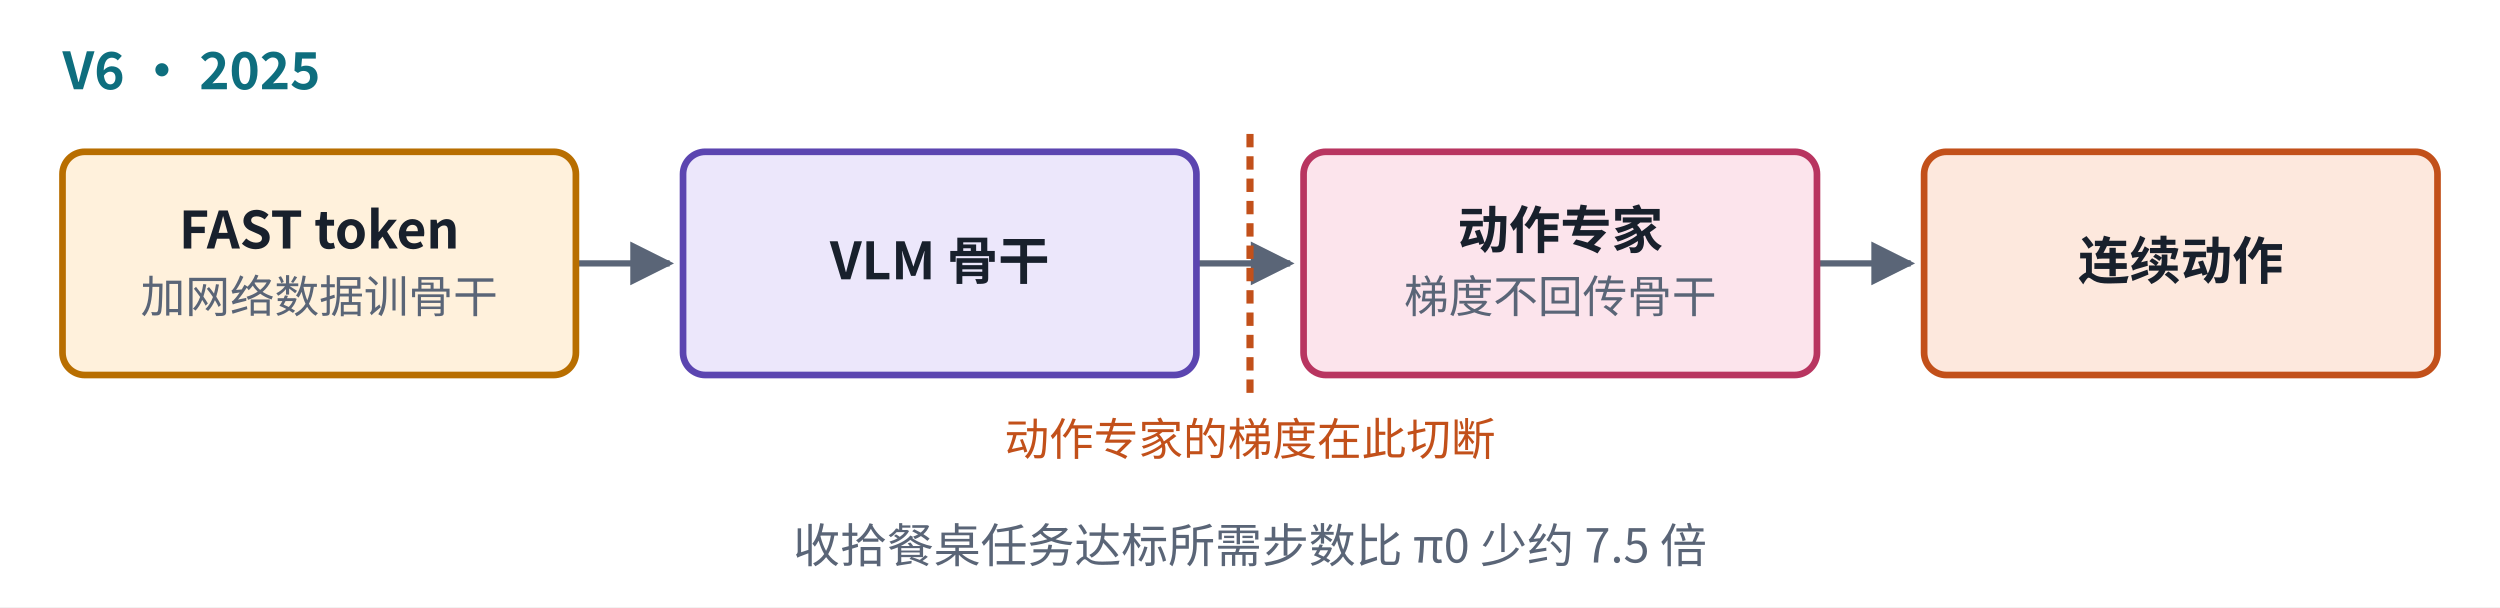
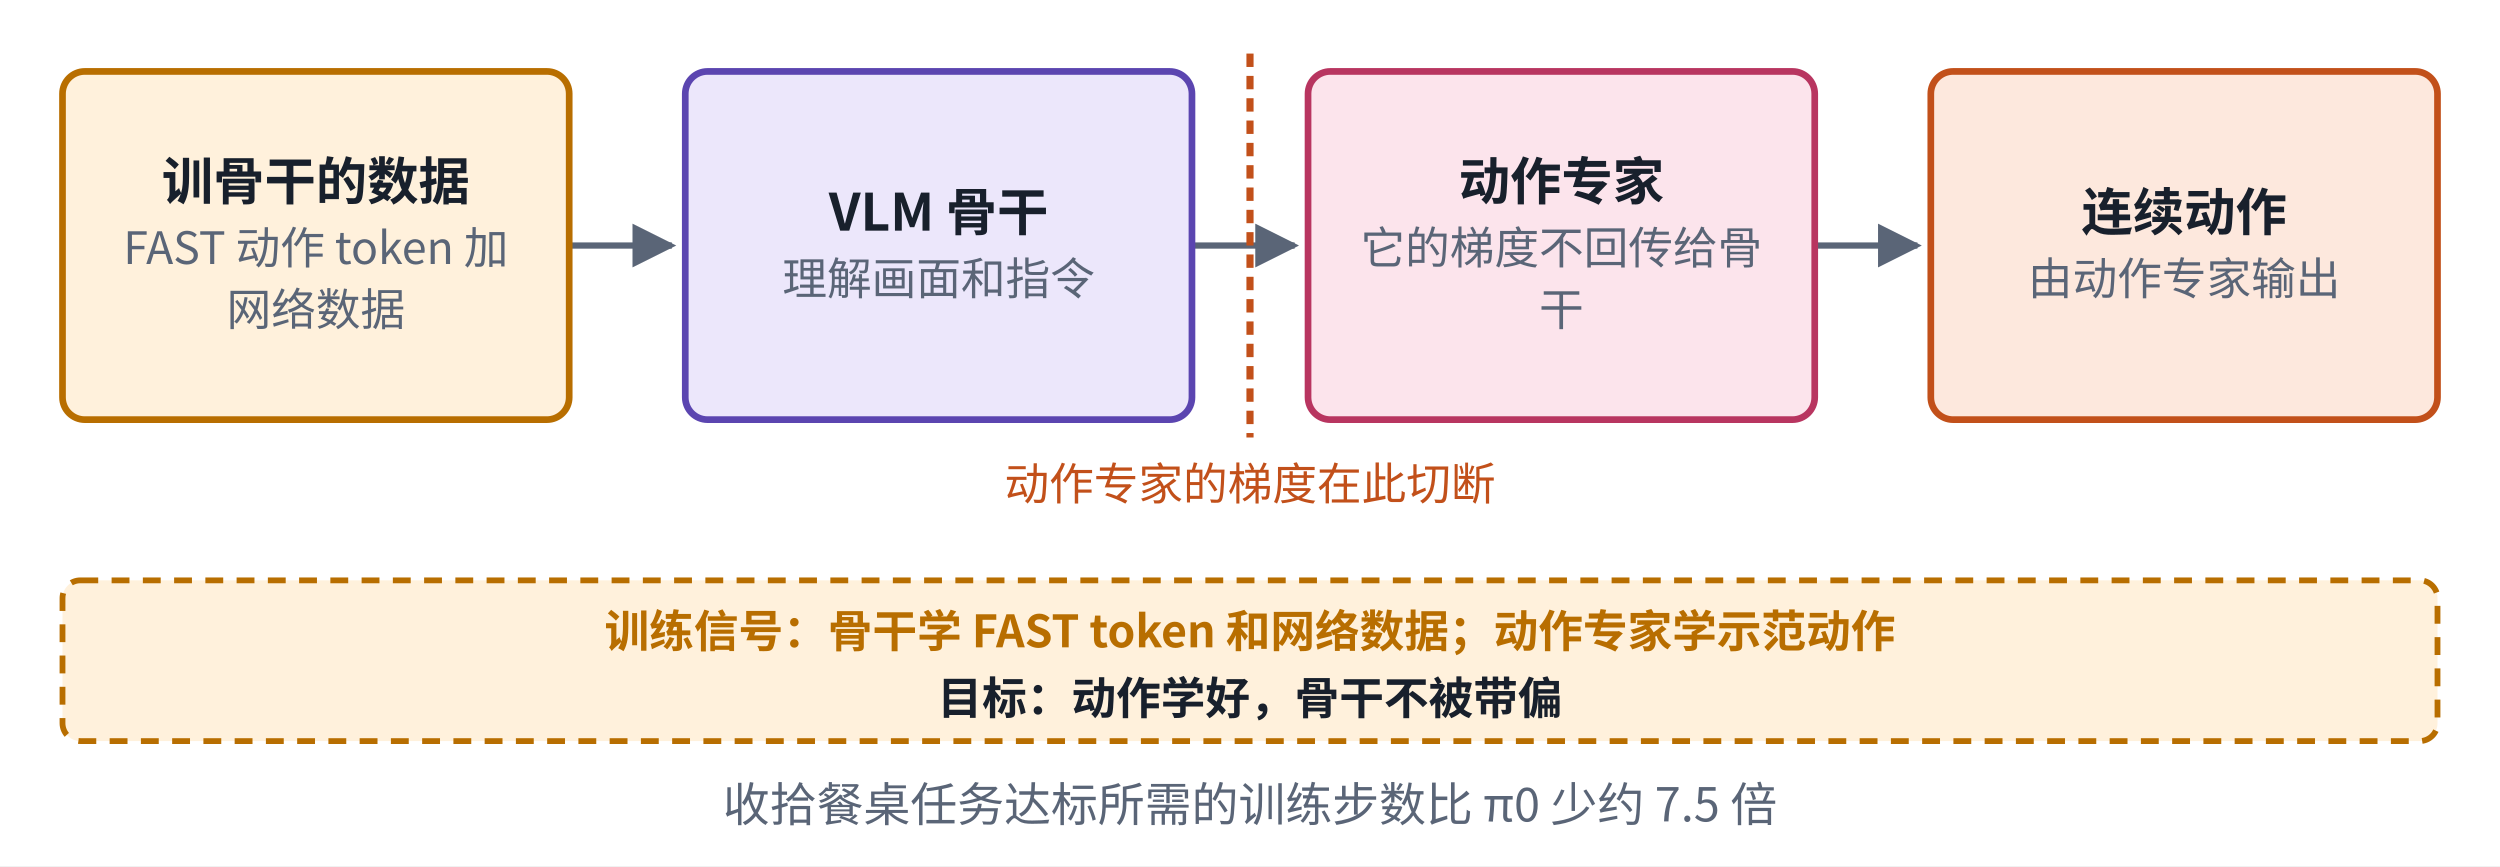
- <svg xmlns="http://www.w3.org/2000/svg" viewBox="0 0 560 136" width="560" height="136" role="img" aria-label="知识隔离结构">
+ <svg xmlns="http://www.w3.org/2000/svg" viewBox="0 0 560 194" width="560" height="194" role="img" aria-label="知识隔离结构">
  <defs>
    <marker id="ah-u11cardv6" viewBox="0 0 10 10" refX="9" refY="5" markerWidth="7" markerHeight="7" orient="auto-start-reverse">
      <path d="M0,0 L10,5 L0,10 z" fill="#5A6577" />
    </marker>
  </defs>
-   <rect x="0" y="0" width="560" height="136" fill="#ffffff" />
-   <path d="M129,59 L150,59" fill="none" stroke="#5A6577" stroke-width="1.4" marker-end="url(#ah-u11cardv6)" />
-   <path d="M268,59 L289,59" fill="none" stroke="#5A6577" stroke-width="1.4" marker-end="url(#ah-u11cardv6)" />
-   <path d="M407,59 L428,59" fill="none" stroke="#5A6577" stroke-width="1.4" marker-end="url(#ah-u11cardv6)" />
-   <line x1="280" y1="30" x2="280" y2="88" stroke="#C2501A" stroke-width="1.6" stroke-dasharray="3 2" />
-   <rect x="14" y="34" width="115" height="50" rx="5" fill="#FFF1DC" stroke="#B86E00" stroke-width="1.5" />
-   <rect x="153" y="34" width="115" height="50" rx="5" fill="#ECE7FB" stroke="#5B45B0" stroke-width="1.5" />
-   <rect x="292" y="34" width="115" height="50" rx="5" fill="#FCE4EC" stroke="#B83560" stroke-width="1.5" />
-   <rect x="431" y="34" width="115" height="50" rx="5" fill="#FDE8DD" stroke="#C2501A" stroke-width="1.5" />
-   <text x="14" y="20" text-anchor="start" font-size="11.5" font-weight="700" fill="#0E6E7E" font-family="PingFang SC, Noto Sans CJK SC, Microsoft YaHei, sans-serif">V6 · 2025</text>
-   <text x="71.5" y="55.665" text-anchor="middle" font-size="11.5" font-weight="600" fill="#18202C" font-family="PingFang SC, Noto Sans CJK SC, Microsoft YaHei, sans-serif">FAST token</text>
-   <text x="71.5" y="70.035" text-anchor="middle" font-size="10" font-weight="400" fill="#5A6577" font-family="PingFang SC, Noto Sans CJK SC, Microsoft YaHei, sans-serif">加网络数据训骨干</text>
-   <text x="210.5" y="62.565" text-anchor="middle" font-size="11.5" font-weight="600" fill="#18202C" font-family="PingFang SC, Noto Sans CJK SC, Microsoft YaHei, sans-serif">VLM 骨干</text>
-   <text x="349.5" y="55.665" text-anchor="middle" font-size="11.5" font-weight="600" fill="#18202C" font-family="PingFang SC, Noto Sans CJK SC, Microsoft YaHei, sans-serif">动作专家</text>
-   <text x="349.5" y="70.035" text-anchor="middle" font-size="10" font-weight="400" fill="#5A6577" font-family="PingFang SC, Noto Sans CJK SC, Microsoft YaHei, sans-serif">梯度不回传骨干</text>
-   <text x="488.5" y="62.565" text-anchor="middle" font-size="11.5" font-weight="600" fill="#18202C" font-family="PingFang SC, Noto Sans CJK SC, Microsoft YaHei, sans-serif">连续动作</text>
-   <text x="280" y="102" text-anchor="middle" font-size="10" font-weight="500" fill="#C2501A" font-family="PingFang SC, Noto Sans CJK SC, Microsoft YaHei, sans-serif">动作专家的梯度在此切断</text>
-   <text x="280" y="126" text-anchor="middle" font-size="10.5" font-weight="500" fill="#5A6577" font-family="PingFang SC, Noto Sans CJK SC, Microsoft YaHei, sans-serif">收拾餐桌任务达标所需步数比 π0 少约 7.5 倍</text>
+   <rect x="0" y="0" width="560" height="194" fill="#ffffff" />
+   <path d="M127.5,55 L150.5,55" fill="none" stroke="#5A6577" stroke-width="1.4" marker-end="url(#ah-u11cardv6)" />
+   <path d="M267,55 L290,55" fill="none" stroke="#5A6577" stroke-width="1.4" marker-end="url(#ah-u11cardv6)" />
+   <path d="M406.5,55 L429.5,55" fill="none" stroke="#5A6577" stroke-width="1.4" marker-end="url(#ah-u11cardv6)" />
+   <line x1="280" y1="12" x2="280" y2="98" stroke="#C2501A" stroke-width="1.6" stroke-dasharray="3 2" />
+   <rect x="14" y="16" width="113.5" height="78" rx="5" fill="#FFF1DC" stroke="#B86E00" stroke-width="1.5" />
+   <rect x="153.5" y="16" width="113.5" height="78" rx="5" fill="#ECE7FB" stroke="#5B45B0" stroke-width="1.5" />
+   <rect x="293" y="16" width="113.5" height="78" rx="5" fill="#FCE4EC" stroke="#B83560" stroke-width="1.5" />
+   <rect x="432.5" y="16" width="113.5" height="78" rx="5" fill="#FDE8DD" stroke="#C2501A" stroke-width="1.5" />
+   <rect x="14" y="130" width="532" height="36" rx="4" fill="#FFF1DC" stroke="#B86E00" stroke-width="1.3" stroke-dasharray="4 3" />
+   <text x="70.75" y="44.765" text-anchor="middle" font-size="11.5" font-weight="600" fill="#18202C" font-family="PingFang SC, Noto Sans CJK SC, Microsoft YaHei, sans-serif">训骨干的数据</text>
+   <text x="70.75" y="59.135" text-anchor="middle" font-size="10" font-weight="400" fill="#5A6577" font-family="PingFang SC, Noto Sans CJK SC, Microsoft YaHei, sans-serif">FAST 动作 token 加</text>
+   <text x="70.75" y="72.935" text-anchor="middle" font-size="10" font-weight="400" fill="#5A6577" font-family="PingFang SC, Noto Sans CJK SC, Microsoft YaHei, sans-serif">网络数据</text>
+   <text x="210.25" y="51.665" text-anchor="middle" font-size="11.5" font-weight="600" fill="#18202C" font-family="PingFang SC, Noto Sans CJK SC, Microsoft YaHei, sans-serif">VLM 骨干</text>
+   <text x="210.25" y="66.035" text-anchor="middle" font-size="10" font-weight="400" fill="#5A6577" font-family="PingFang SC, Noto Sans CJK SC, Microsoft YaHei, sans-serif">理解画面和指令</text>
+   <text x="349.75" y="44.765" text-anchor="middle" font-size="11.5" font-weight="600" fill="#18202C" font-family="PingFang SC, Noto Sans CJK SC, Microsoft YaHei, sans-serif">动作专家</text>
+   <text x="349.75" y="59.135" text-anchor="middle" font-size="10" font-weight="400" fill="#5A6577" font-family="PingFang SC, Noto Sans CJK SC, Microsoft YaHei, sans-serif">它的梯度不回传给骨</text>
+   <text x="349.75" y="72.935" text-anchor="middle" font-size="10" font-weight="400" fill="#5A6577" font-family="PingFang SC, Noto Sans CJK SC, Microsoft YaHei, sans-serif">干</text>
+   <text x="489.25" y="51.665" text-anchor="middle" font-size="11.5" font-weight="600" fill="#18202C" font-family="PingFang SC, Noto Sans CJK SC, Microsoft YaHei, sans-serif">连续动作</text>
+   <text x="489.25" y="66.035" text-anchor="middle" font-size="10" font-weight="400" fill="#5A6577" font-family="PingFang SC, Noto Sans CJK SC, Microsoft YaHei, sans-serif">由动作专家输出</text>
+   <text x="280" y="112" text-anchor="middle" font-size="10" font-weight="500" fill="#C2501A" font-family="PingFang SC, Noto Sans CJK SC, Microsoft YaHei, sans-serif">动作专家的梯度在此切断</text>
+   <text x="280" y="145" text-anchor="middle" font-size="10" font-weight="600" fill="#B86E00" font-family="PingFang SC, Noto Sans CJK SC, Microsoft YaHei, sans-serif">训练信号：骨干学 FAST token 和网络数据；动作专家学示范动作</text>
+   <text x="280" y="160" text-anchor="middle" font-size="10" font-weight="600" fill="#18202C" font-family="PingFang SC, Noto Sans CJK SC, Microsoft YaHei, sans-serif">目标：动作学好，骨干不被带偏</text>
+   <text x="280" y="184" text-anchor="middle" font-size="10.5" font-weight="500" fill="#5A6577" font-family="PingFang SC, Noto Sans CJK SC, Microsoft YaHei, sans-serif">收拾餐桌任务达标所需的训练步数比 π0 少约 7.5 倍</text>
</svg>
